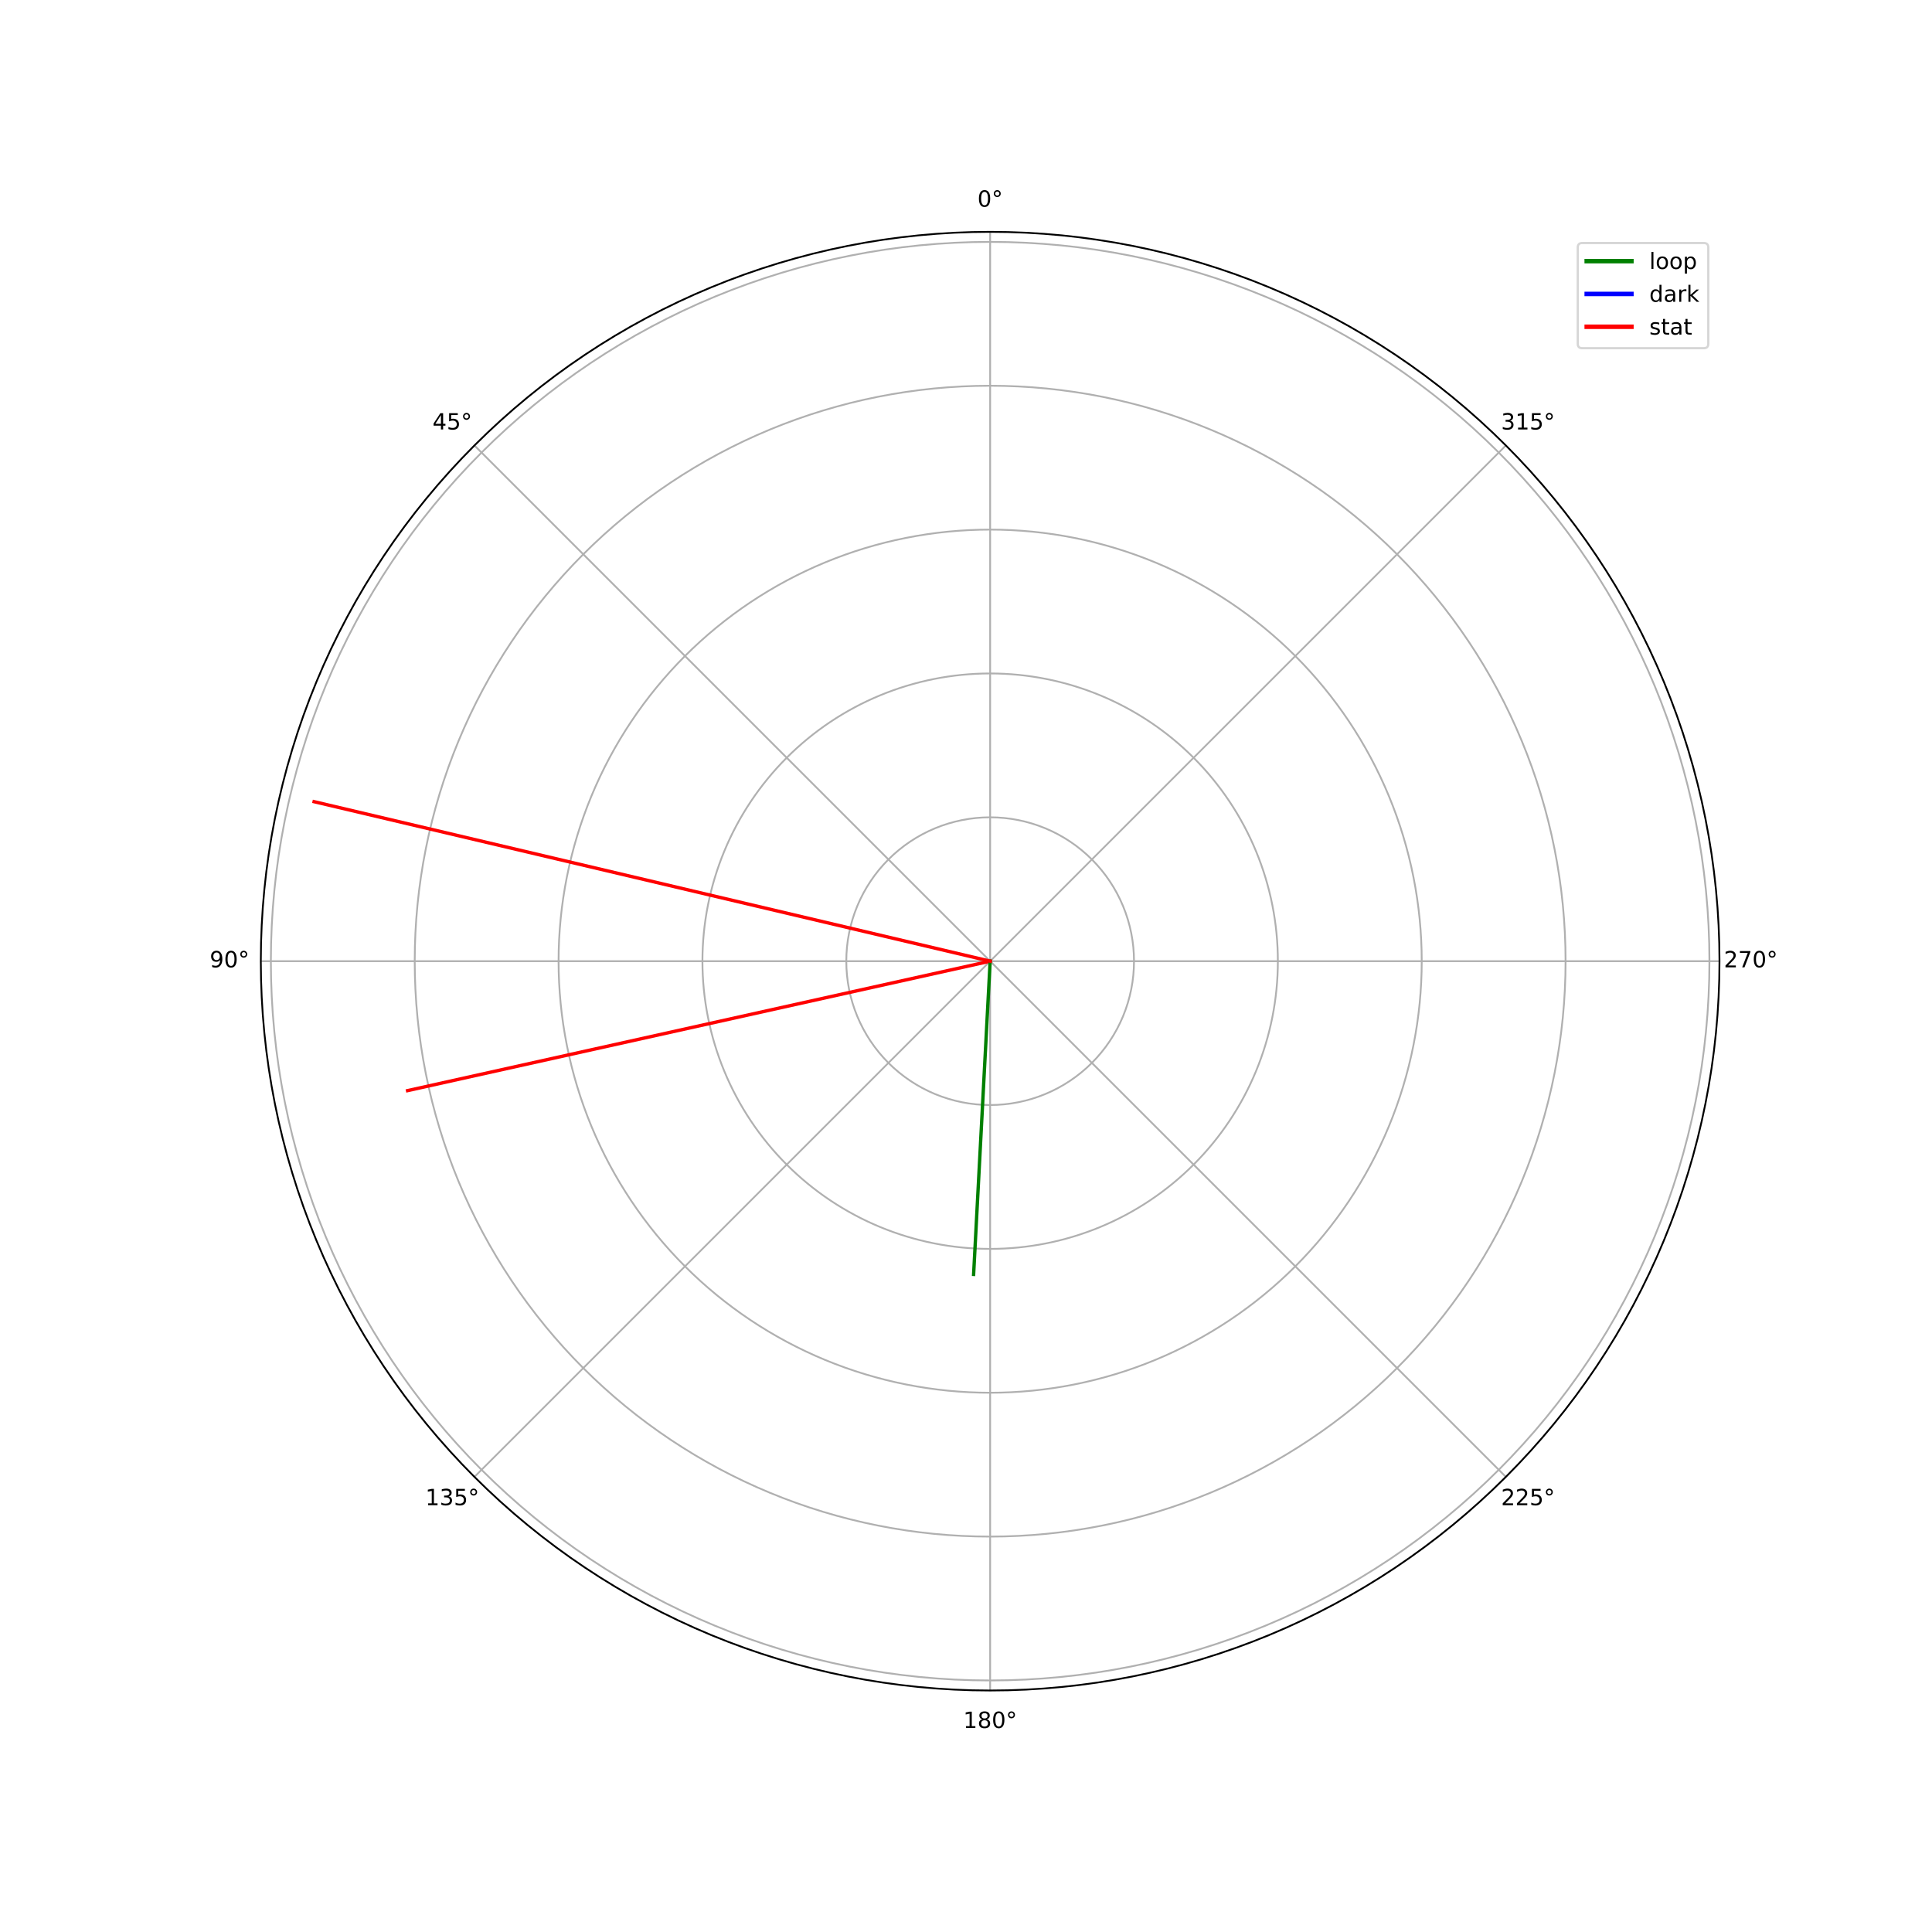
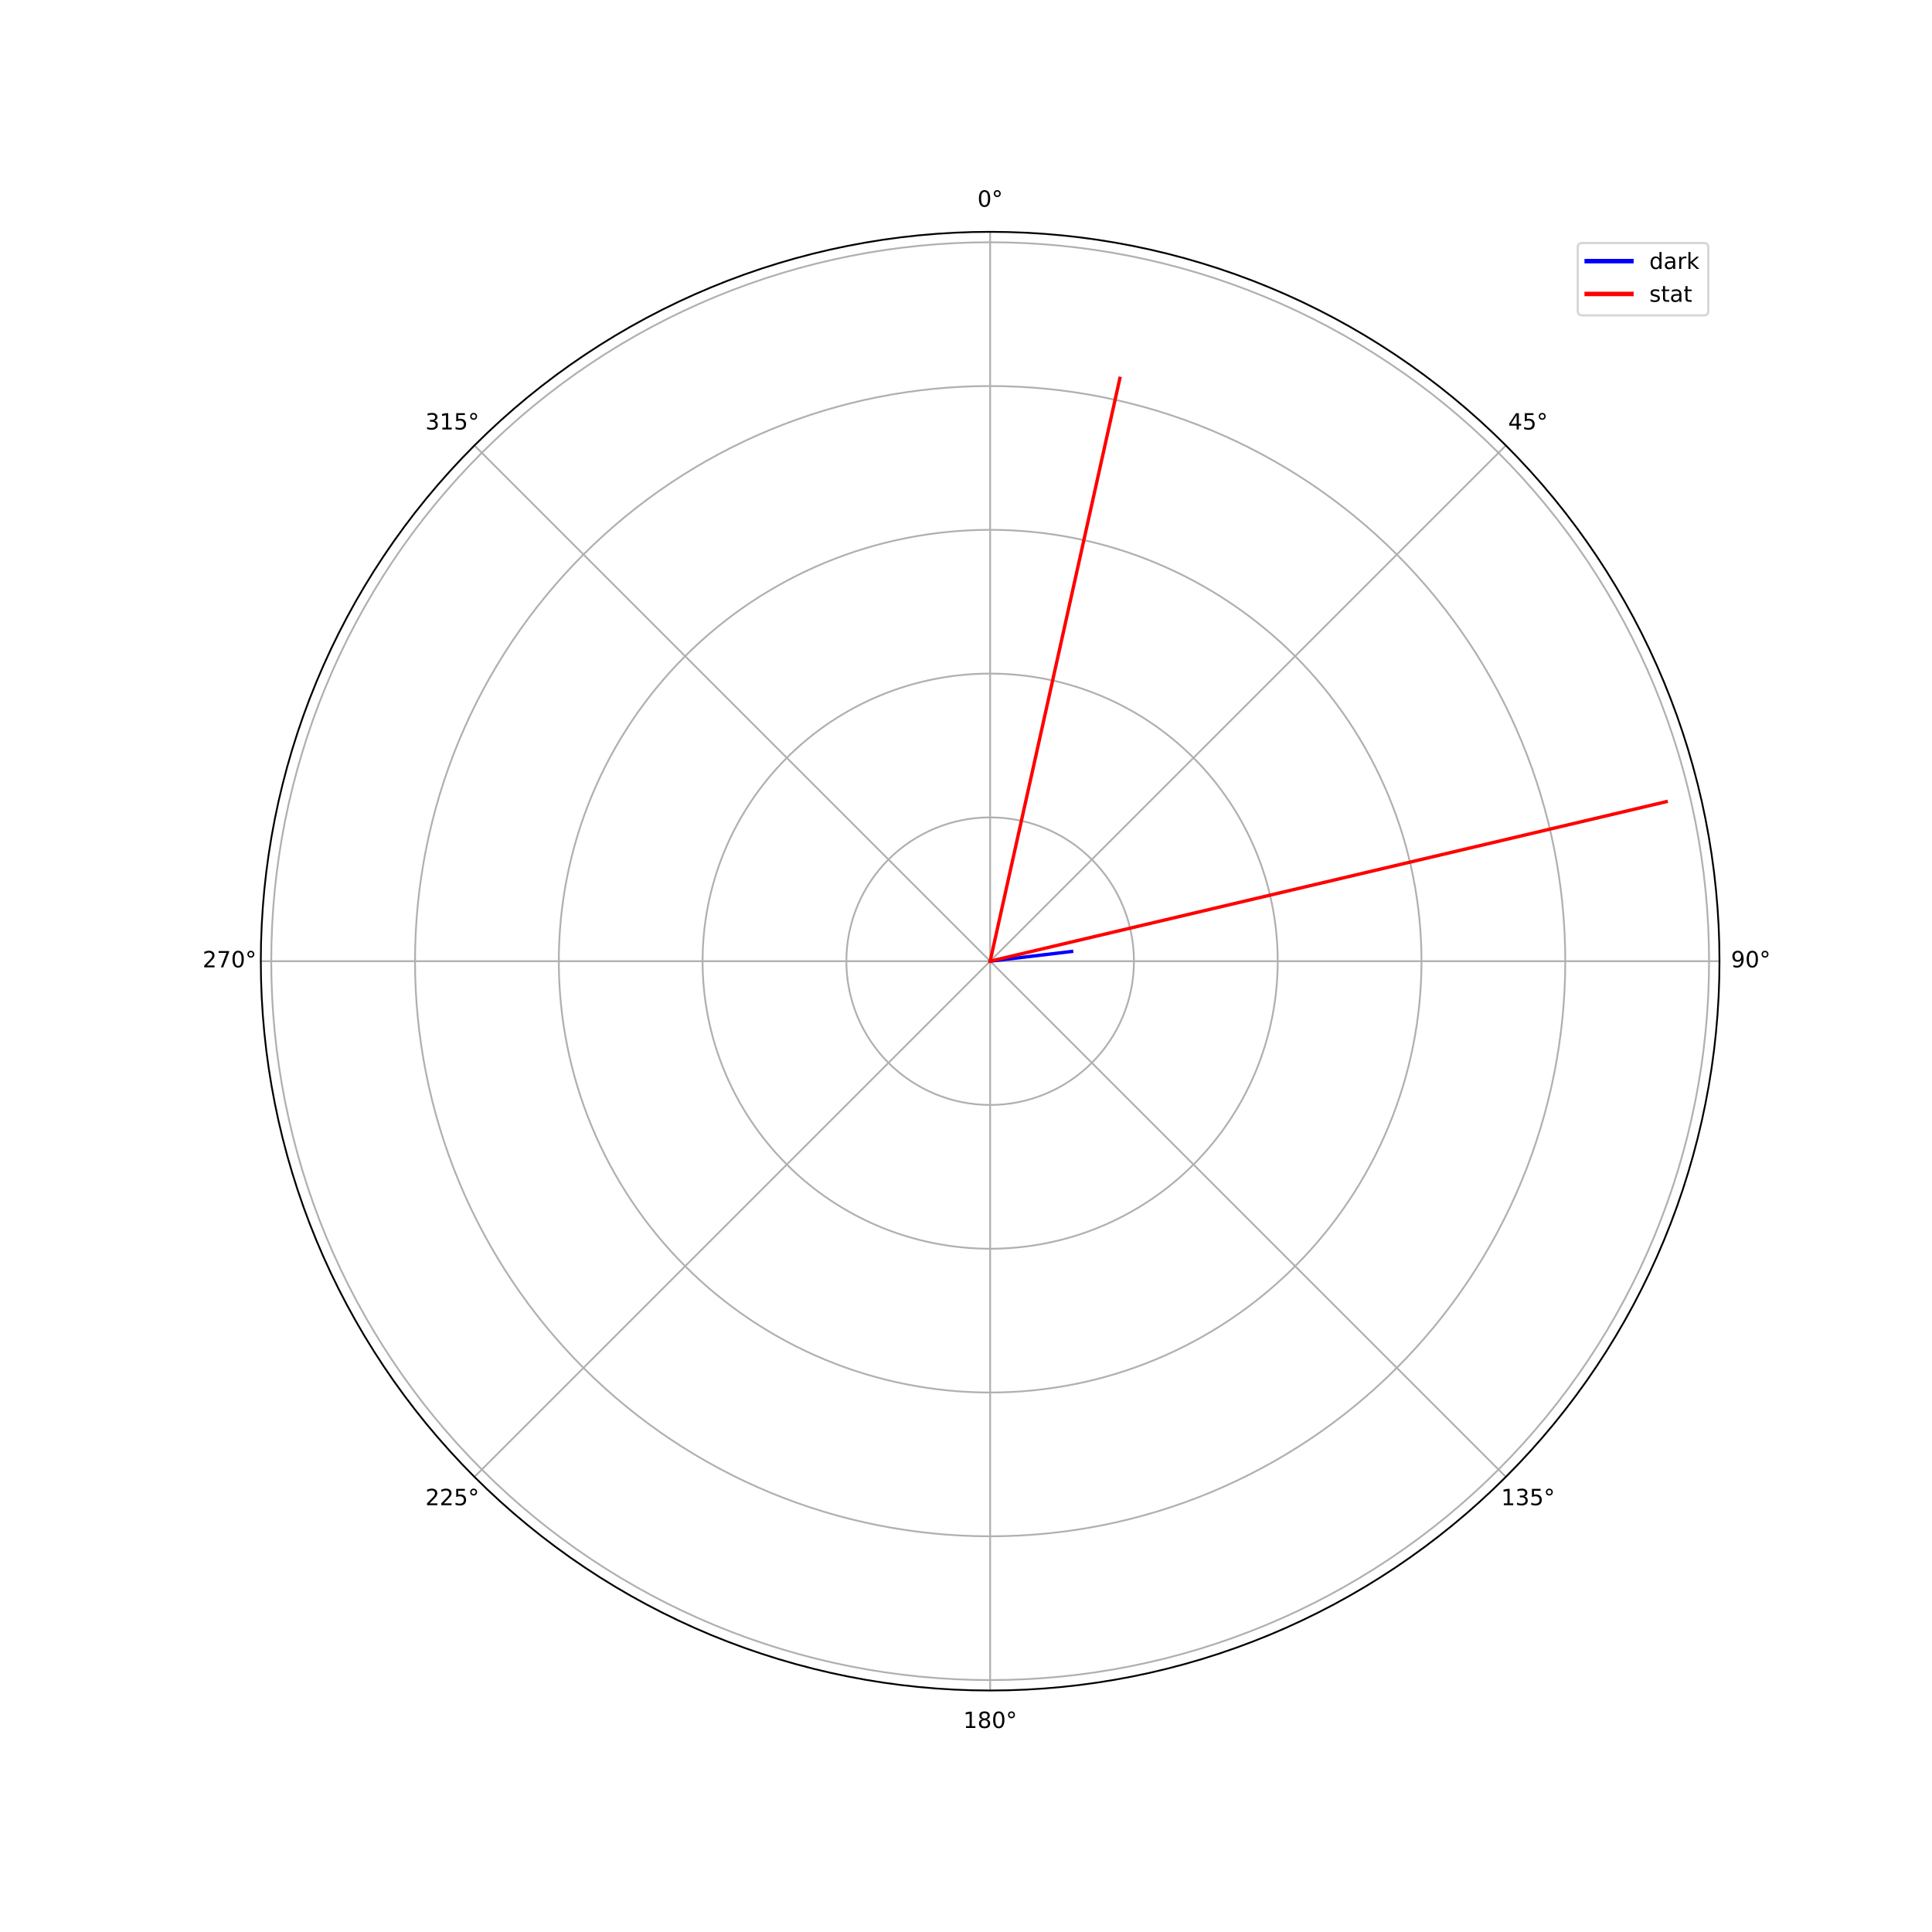
<svg xmlns="http://www.w3.org/2000/svg" xmlns:xlink="http://www.w3.org/1999/xlink" width="864pt" height="864pt" viewBox="0 0 864 864" version="1.1">
  <defs>
    <style type="text/css">*{stroke-linejoin: round; stroke-linecap: butt}</style>
  </defs>
  <g id="figure_1">
    <g id="patch_1">
      <path d="M 0 864  L 864 864  L 864 0  L 0 0  z " style="fill: #ffffff" />
    </g>
    <g id="axes_1">
      <g id="patch_2">
        <path d="M 768.96 429.84  C 768.96 387.009 760.523 344.595 744.133 305.024  C 727.742 265.453 703.716 229.496 673.43 199.21  C 643.144 168.924 607.187 144.898 567.616 128.507  C 528.045 112.117 485.631 103.68 442.8 103.68  C 399.969 103.68 357.555 112.117 317.984 128.507  C 278.413 144.898 242.456 168.924 212.17 199.21  C 181.884 229.496 157.858 265.453 141.467 305.024  C 125.077 344.595 116.64 387.009 116.64 429.84  C 116.64 472.671 125.077 515.085 141.467 554.656  C 157.858 594.227 181.884 630.184 212.17 660.47  C 242.456 690.756 278.413 714.782 317.984 731.173  C 357.555 747.563 399.969 756 442.8 756  C 485.631 756 528.045 747.563 567.616 731.173  C 607.187 714.782 643.144 690.756 673.43 660.47  C 703.716 630.184 727.742 594.227 744.133 554.656  C 760.523 515.085 768.96 472.671 768.96 429.84  M 442.8 429.84  C 442.8 429.84 442.8 429.84 442.8 429.84  C 442.8 429.84 442.8 429.84 442.8 429.84  C 442.8 429.84 442.8 429.84 442.8 429.84  C 442.8 429.84 442.8 429.84 442.8 429.84  C 442.8 429.84 442.8 429.84 442.8 429.84  C 442.8 429.84 442.8 429.84 442.8 429.84  C 442.8 429.84 442.8 429.84 442.8 429.84  C 442.8 429.84 442.8 429.84 442.8 429.84  C 442.8 429.84 442.8 429.84 442.8 429.84  C 442.8 429.84 442.8 429.84 442.8 429.84  C 442.8 429.84 442.8 429.84 442.8 429.84  C 442.8 429.84 442.8 429.84 442.8 429.84  C 442.8 429.84 442.8 429.84 442.8 429.84  C 442.8 429.84 442.8 429.84 442.8 429.84  C 442.8 429.84 442.8 429.84 442.8 429.84  C 442.8 429.84 442.8 429.84 442.8 429.84  M 768.96 429.84  z " style="fill: #ffffff" />
      </g>
      <g id="matplotlib.axis_1">
        <g id="xtick_1">
          <g id="line2d_1">
-             <path d="M 442.8 429.84  L 442.8 103.68  " clip-path="url(#pafd215a46a)" style="fill: none; stroke: #b0b0b0; stroke-width: 0.8; stroke-linecap: square" />
+             <path d="M 442.8 429.84  L 442.8 103.68  " clip-path="url(#p8fa0136431)" style="fill: none; stroke: #b0b0b0; stroke-width: 0.8; stroke-linecap: square" />
          </g>
          <g id="text_1">
            <g transform="translate(437.1187 92.43937)scale(0.1 -0.1)">
              <defs>
                <path id="DejaVuSans-30" d="M 2034 4250  Q 1547 4250 1301 3770  Q 1056 3291 1056 2328  Q 1056 1369 1301 889  Q 1547 409 2034 409  Q 2525 409 2770 889  Q 3016 1369 3016 2328  Q 3016 3291 2770 3770  Q 2525 4250 2034 4250  z M 2034 4750  Q 2819 4750 3233 4129  Q 3647 3509 3647 2328  Q 3647 1150 3233 529  Q 2819 -91 2034 -91  Q 1250 -91 836 529  Q 422 1150 422 2328  Q 422 3509 836 4129  Q 1250 4750 2034 4750  z " transform="scale(0.015625)" />
                <path id="DejaVuSans-b0" d="M 1600 4347  Q 1350 4347 1178 4173  Q 1006 4000 1006 3750  Q 1006 3503 1178 3333  Q 1350 3163 1600 3163  Q 1850 3163 2022 3333  Q 2194 3503 2194 3750  Q 2194 3997 2020 4172  Q 1847 4347 1600 4347  z M 1600 4750  Q 1800 4750 1984 4673  Q 2169 4597 2303 4453  Q 2447 4313 2519 4134  Q 2591 3956 2591 3750  Q 2591 3338 2302 3052  Q 2013 2766 1594 2766  Q 1172 2766 890 3047  Q 609 3328 609 3750  Q 609 4169 896 4459  Q 1184 4750 1600 4750  z " transform="scale(0.015625)" />
              </defs>
              <use xlink:href="#DejaVuSans-30" />
              <use xlink:href="#DejaVuSans-b0" x="63.623" />
            </g>
          </g>
        </g>
        <g id="xtick_2">
          <g id="line2d_2">
-             <path d="M 442.8 429.84  L 212.17 199.21  " clip-path="url(#pafd215a46a)" style="fill: none; stroke: #b0b0b0; stroke-width: 0.8; stroke-linecap: square" />
+             <path d="M 442.8 429.84  L 673.43 199.21  " clip-path="url(#p8fa0136431)" style="fill: none; stroke: #b0b0b0; stroke-width: 0.8; stroke-linecap: square" />
          </g>
          <g id="text_2">
-             <g transform="translate(193.4081 192.0699)scale(0.1 -0.1)">
+             <g transform="translate(674.4669 192.0699)scale(0.1 -0.1)">
              <defs>
                <path id="DejaVuSans-34" d="M 2419 4116  L 825 1625  L 2419 1625  L 2419 4116  z M 2253 4666  L 3047 4666  L 3047 1625  L 3713 1625  L 3713 1100  L 3047 1100  L 3047 0  L 2419 0  L 2419 1100  L 313 1100  L 313 1709  L 2253 4666  z " transform="scale(0.015625)" />
                <path id="DejaVuSans-35" d="M 691 4666  L 3169 4666  L 3169 4134  L 1269 4134  L 1269 2991  Q 1406 3038 1543 3061  Q 1681 3084 1819 3084  Q 2600 3084 3056 2656  Q 3513 2228 3513 1497  Q 3513 744 3044 326  Q 2575 -91 1722 -91  Q 1428 -91 1123 -41  Q 819 9 494 109  L 494 744  Q 775 591 1075 516  Q 1375 441 1709 441  Q 2250 441 2565 725  Q 2881 1009 2881 1497  Q 2881 1984 2565 2268  Q 2250 2553 1709 2553  Q 1456 2553 1204 2497  Q 953 2441 691 2322  L 691 4666  z " transform="scale(0.015625)" />
              </defs>
              <use xlink:href="#DejaVuSans-34" />
              <use xlink:href="#DejaVuSans-35" x="63.623" />
              <use xlink:href="#DejaVuSans-b0" x="127.246" />
            </g>
          </g>
        </g>
        <g id="xtick_3">
          <g id="line2d_3">
-             <path d="M 442.8 429.84  L 116.64 429.84  " clip-path="url(#pafd215a46a)" style="fill: none; stroke: #b0b0b0; stroke-width: 0.8; stroke-linecap: square" />
+             <path d="M 442.8 429.84  L 768.96 429.84  " clip-path="url(#p8fa0136431)" style="fill: none; stroke: #b0b0b0; stroke-width: 0.8; stroke-linecap: square" />
          </g>
          <g id="text_3">
-             <g transform="translate(93.7775 432.5994)scale(0.1 -0.1)">
+             <g transform="translate(774.0975 432.5994)scale(0.1 -0.1)">
              <defs>
                <path id="DejaVuSans-39" d="M 703 97  L 703 672  Q 941 559 1184 500  Q 1428 441 1663 441  Q 2288 441 2617 861  Q 2947 1281 2994 2138  Q 2813 1869 2534 1725  Q 2256 1581 1919 1581  Q 1219 1581 811 2004  Q 403 2428 403 3163  Q 403 3881 828 4315  Q 1253 4750 1959 4750  Q 2769 4750 3195 4129  Q 3622 3509 3622 2328  Q 3622 1225 3098 567  Q 2575 -91 1691 -91  Q 1453 -91 1209 -44  Q 966 3 703 97  z M 1959 2075  Q 2384 2075 2632 2365  Q 2881 2656 2881 3163  Q 2881 3666 2632 3958  Q 2384 4250 1959 4250  Q 1534 4250 1286 3958  Q 1038 3666 1038 3163  Q 1038 2656 1286 2365  Q 1534 2075 1959 2075  z " transform="scale(0.015625)" />
              </defs>
              <use xlink:href="#DejaVuSans-39" />
              <use xlink:href="#DejaVuSans-30" x="63.623" />
              <use xlink:href="#DejaVuSans-b0" x="127.246" />
            </g>
          </g>
        </g>
        <g id="xtick_4">
          <g id="line2d_4">
-             <path d="M 442.8 429.84  L 212.17 660.47  " clip-path="url(#pafd215a46a)" style="fill: none; stroke: #b0b0b0; stroke-width: 0.8; stroke-linecap: square" />
+             <path d="M 442.8 429.84  L 673.43 660.47  " clip-path="url(#p8fa0136431)" style="fill: none; stroke: #b0b0b0; stroke-width: 0.8; stroke-linecap: square" />
          </g>
          <g id="text_4">
-             <g transform="translate(190.2268 673.1288)scale(0.1 -0.1)">
+             <g transform="translate(671.2857 673.1288)scale(0.1 -0.1)">
              <defs>
                <path id="DejaVuSans-31" d="M 794 531  L 1825 531  L 1825 4091  L 703 3866  L 703 4441  L 1819 4666  L 2450 4666  L 2450 531  L 3481 531  L 3481 0  L 794 0  L 794 531  z " transform="scale(0.015625)" />
                <path id="DejaVuSans-33" d="M 2597 2516  Q 3050 2419 3304 2112  Q 3559 1806 3559 1356  Q 3559 666 3084 287  Q 2609 -91 1734 -91  Q 1441 -91 1130 -33  Q 819 25 488 141  L 488 750  Q 750 597 1062 519  Q 1375 441 1716 441  Q 2309 441 2620 675  Q 2931 909 2931 1356  Q 2931 1769 2642 2001  Q 2353 2234 1838 2234  L 1294 2234  L 1294 2753  L 1863 2753  Q 2328 2753 2575 2939  Q 2822 3125 2822 3475  Q 2822 3834 2567 4026  Q 2313 4219 1838 4219  Q 1578 4219 1281 4162  Q 984 4106 628 3988  L 628 4550  Q 988 4650 1302 4700  Q 1616 4750 1894 4750  Q 2613 4750 3031 4423  Q 3450 4097 3450 3541  Q 3450 3153 3228 2886  Q 3006 2619 2597 2516  z " transform="scale(0.015625)" />
              </defs>
              <use xlink:href="#DejaVuSans-31" />
              <use xlink:href="#DejaVuSans-33" x="63.623" />
              <use xlink:href="#DejaVuSans-35" x="127.246" />
              <use xlink:href="#DejaVuSans-b0" x="190.869" />
            </g>
          </g>
        </g>
        <g id="xtick_5">
          <g id="line2d_5">
-             <path d="M 442.8 429.84  L 442.8 756  " clip-path="url(#pafd215a46a)" style="fill: none; stroke: #b0b0b0; stroke-width: 0.8; stroke-linecap: square" />
+             <path d="M 442.8 429.84  L 442.8 756  " clip-path="url(#p8fa0136431)" style="fill: none; stroke: #b0b0b0; stroke-width: 0.8; stroke-linecap: square" />
          </g>
          <g id="text_5">
            <g transform="translate(430.7563 772.7594)scale(0.1 -0.1)">
              <defs>
                <path id="DejaVuSans-38" d="M 2034 2216  Q 1584 2216 1326 1975  Q 1069 1734 1069 1313  Q 1069 891 1326 650  Q 1584 409 2034 409  Q 2484 409 2743 651  Q 3003 894 3003 1313  Q 3003 1734 2745 1975  Q 2488 2216 2034 2216  z M 1403 2484  Q 997 2584 770 2862  Q 544 3141 544 3541  Q 544 4100 942 4425  Q 1341 4750 2034 4750  Q 2731 4750 3128 4425  Q 3525 4100 3525 3541  Q 3525 3141 3298 2862  Q 3072 2584 2669 2484  Q 3125 2378 3379 2068  Q 3634 1759 3634 1313  Q 3634 634 3220 271  Q 2806 -91 2034 -91  Q 1263 -91 848 271  Q 434 634 434 1313  Q 434 1759 690 2068  Q 947 2378 1403 2484  z M 1172 3481  Q 1172 3119 1398 2916  Q 1625 2713 2034 2713  Q 2441 2713 2670 2916  Q 2900 3119 2900 3481  Q 2900 3844 2670 4047  Q 2441 4250 2034 4250  Q 1625 4250 1398 4047  Q 1172 3844 1172 3481  z " transform="scale(0.015625)" />
              </defs>
              <use xlink:href="#DejaVuSans-31" />
              <use xlink:href="#DejaVuSans-38" x="63.623" />
              <use xlink:href="#DejaVuSans-30" x="127.246" />
              <use xlink:href="#DejaVuSans-b0" x="190.869" />
            </g>
          </g>
        </g>
        <g id="xtick_6">
          <g id="line2d_6">
-             <path d="M 442.8 429.84  L 673.43 660.47  " clip-path="url(#pafd215a46a)" style="fill: none; stroke: #b0b0b0; stroke-width: 0.8; stroke-linecap: square" />
+             <path d="M 442.8 429.84  L 212.17 660.47  " clip-path="url(#p8fa0136431)" style="fill: none; stroke: #b0b0b0; stroke-width: 0.8; stroke-linecap: square" />
          </g>
          <g id="text_6">
-             <g transform="translate(671.2857 673.1288)scale(0.1 -0.1)">
+             <g transform="translate(190.2268 673.1288)scale(0.1 -0.1)">
              <defs>
                <path id="DejaVuSans-32" d="M 1228 531  L 3431 531  L 3431 0  L 469 0  L 469 531  Q 828 903 1448 1529  Q 2069 2156 2228 2338  Q 2531 2678 2651 2914  Q 2772 3150 2772 3378  Q 2772 3750 2511 3984  Q 2250 4219 1831 4219  Q 1534 4219 1204 4116  Q 875 4013 500 3803  L 500 4441  Q 881 4594 1212 4672  Q 1544 4750 1819 4750  Q 2544 4750 2975 4387  Q 3406 4025 3406 3419  Q 3406 3131 3298 2873  Q 3191 2616 2906 2266  Q 2828 2175 2409 1742  Q 1991 1309 1228 531  z " transform="scale(0.015625)" />
              </defs>
              <use xlink:href="#DejaVuSans-32" />
              <use xlink:href="#DejaVuSans-32" x="63.623" />
              <use xlink:href="#DejaVuSans-35" x="127.246" />
              <use xlink:href="#DejaVuSans-b0" x="190.869" />
            </g>
          </g>
        </g>
        <g id="xtick_7">
          <g id="line2d_7">
-             <path d="M 442.8 429.84  L 768.96 429.84  " clip-path="url(#pafd215a46a)" style="fill: none; stroke: #b0b0b0; stroke-width: 0.8; stroke-linecap: square" />
+             <path d="M 442.8 429.84  L 116.64 429.84  " clip-path="url(#p8fa0136431)" style="fill: none; stroke: #b0b0b0; stroke-width: 0.8; stroke-linecap: square" />
          </g>
          <g id="text_7">
-             <g transform="translate(770.9162 432.5994)scale(0.1 -0.1)">
+             <g transform="translate(90.59625 432.5994)scale(0.1 -0.1)">
              <defs>
                <path id="DejaVuSans-37" d="M 525 4666  L 3525 4666  L 3525 4397  L 1831 0  L 1172 0  L 2766 4134  L 525 4134  L 525 4666  z " transform="scale(0.015625)" />
              </defs>
              <use xlink:href="#DejaVuSans-32" />
              <use xlink:href="#DejaVuSans-37" x="63.623" />
              <use xlink:href="#DejaVuSans-30" x="127.246" />
              <use xlink:href="#DejaVuSans-b0" x="190.869" />
            </g>
          </g>
        </g>
        <g id="xtick_8">
          <g id="line2d_8">
-             <path d="M 442.8 429.84  L 673.43 199.21  " clip-path="url(#pafd215a46a)" style="fill: none; stroke: #b0b0b0; stroke-width: 0.8; stroke-linecap: square" />
+             <path d="M 442.8 429.84  L 212.17 199.21  " clip-path="url(#p8fa0136431)" style="fill: none; stroke: #b0b0b0; stroke-width: 0.8; stroke-linecap: square" />
          </g>
          <g id="text_8">
-             <g transform="translate(671.2857 192.0699)scale(0.1 -0.1)">
+             <g transform="translate(190.2268 192.0699)scale(0.1 -0.1)">
              <use xlink:href="#DejaVuSans-33" />
              <use xlink:href="#DejaVuSans-31" x="63.623" />
              <use xlink:href="#DejaVuSans-35" x="127.246" />
              <use xlink:href="#DejaVuSans-b0" x="190.869" />
            </g>
          </g>
        </g>
      </g>
      <g id="matplotlib.axis_2">
        <g id="ytick_1">
          <g id="line2d_9">
-             <path d="M 442.8 365.507  C 434.352 365.507 425.986 367.171 418.181 370.404  C 410.376 373.637 403.283 378.376 397.31 384.35  C 391.336 390.323 386.597 397.416 383.364 405.221  C 380.131 413.026 378.467 421.392 378.467 429.84  C 378.467 438.288 380.131 446.654 383.364 454.459  C 386.597 462.264 391.336 469.357 397.31 475.33  C 403.283 481.304 410.376 486.043 418.181 489.276  C 425.986 492.509 434.352 494.173 442.8 494.173  C 451.248 494.173 459.614 492.509 467.419 489.276  C 475.224 486.043 482.317 481.304 488.29 475.33  C 494.264 469.357 499.003 462.264 502.236 454.459  C 505.469 446.654 507.133 438.288 507.133 429.84  C 507.133 421.392 505.469 413.026 502.236 405.221  C 499.003 397.416 494.264 390.323 488.29 384.35  C 482.317 378.376 475.224 373.637 467.419 370.404  C 459.614 367.171 451.248 365.507 442.8 365.507  " clip-path="url(#pafd215a46a)" style="fill: none; stroke: #b0b0b0; stroke-width: 0.8; stroke-linecap: square" />
+             <path d="M 442.8 365.541  C 451.244 365.541 459.605 367.204 467.406 370.435  C 475.207 373.666 482.296 378.403 488.266 384.374  C 494.237 390.344 498.974 397.433 502.205 405.234  C 505.436 413.035 507.099 421.396 507.099 429.84  C 507.099 438.284 505.436 446.645 502.205 454.446  C 498.974 462.247 494.237 469.336 488.266 475.306  C 482.296 481.277 475.207 486.014 467.406 489.245  C 459.605 492.476 451.244 494.139 442.8 494.139  C 434.356 494.139 425.995 492.476 418.194 489.245  C 410.393 486.014 403.304 481.277 397.334 475.306  C 391.363 469.336 386.626 462.247 383.395 454.446  C 380.164 446.645 378.501 438.284 378.501 429.84  C 378.501 421.396 380.164 413.035 383.395 405.234  C 386.626 397.433 391.363 390.344 397.334 384.374  C 403.304 378.403 410.393 373.666 418.194 370.435  C 425.995 367.204 434.356 365.541 442.8 365.541  " clip-path="url(#p8fa0136431)" style="fill: none; stroke: #b0b0b0; stroke-width: 0.8; stroke-linecap: square" />
          </g>
        </g>
        <g id="ytick_2">
          <g id="line2d_10">
-             <path d="M 442.8 301.174  C 425.904 301.174 409.172 304.502 393.562 310.968  C 377.951 317.434 363.767 326.912 351.819 338.859  C 339.872 350.807 330.394 364.991 323.928 380.602  C 317.462 396.212 314.134 412.944 314.134 429.84  C 314.134 446.736 317.462 463.468 323.928 479.078  C 330.394 494.689 339.872 508.873 351.819 520.821  C 363.767 532.768 377.951 542.246 393.562 548.712  C 409.172 555.178 425.904 558.506 442.8 558.506  C 459.696 558.506 476.428 555.178 492.038 548.712  C 507.649 542.246 521.833 532.768 533.781 520.821  C 545.728 508.873 555.206 494.689 561.672 479.078  C 568.138 463.468 571.466 446.736 571.466 429.84  C 571.466 412.944 568.138 396.212 561.672 380.602  C 555.206 364.991 545.728 350.807 533.781 338.859  C 521.833 326.912 507.649 317.434 492.038 310.968  C 476.428 304.502 459.696 301.174 442.8 301.174  " clip-path="url(#pafd215a46a)" style="fill: none; stroke: #b0b0b0; stroke-width: 0.8; stroke-linecap: square" />
+             <path d="M 442.8 301.241  C 459.687 301.241 476.411 304.568 492.013 311.03  C 507.615 317.493 521.792 326.966 533.733 338.907  C 545.674 350.848 555.147 365.025 561.61 380.627  C 568.072 396.229 571.399 412.953 571.399 429.84  C 571.399 446.727 568.072 463.451 561.61 479.053  C 555.147 494.655 545.674 508.832 533.733 520.773  C 521.792 532.714 507.615 542.187 492.013 548.65  C 476.411 555.112 459.687 558.439 442.8 558.439  C 425.913 558.439 409.189 555.112 393.587 548.65  C 377.985 542.187 363.808 532.714 351.867 520.773  C 339.926 508.832 330.453 494.655 323.99 479.053  C 317.528 463.451 314.201 446.727 314.201 429.84  C 314.201 412.953 317.528 396.229 323.99 380.627  C 330.453 365.025 339.926 350.848 351.867 338.907  C 363.808 326.966 377.985 317.493 393.587 311.03  C 409.189 304.568 425.913 301.241 442.8 301.241  " clip-path="url(#p8fa0136431)" style="fill: none; stroke: #b0b0b0; stroke-width: 0.8; stroke-linecap: square" />
          </g>
        </g>
        <g id="ytick_3">
          <g id="line2d_11">
-             <path d="M 442.8 236.84  C 417.456 236.84 392.358 241.833 368.942 251.532  C 345.527 261.231 324.25 275.447 306.329 293.369  C 288.407 311.29 274.191 332.567 264.492 355.982  C 254.793 379.398 249.8 404.496 249.8 429.84  C 249.8 455.184 254.793 480.282 264.492 503.698  C 274.191 527.113 288.407 548.39 306.329 566.311  C 324.25 584.233 345.527 598.449 368.942 608.148  C 392.358 617.847 417.456 622.84 442.8 622.84  C 468.144 622.84 493.242 617.847 516.658 608.148  C 540.073 598.449 561.35 584.233 579.271 566.311  C 597.193 548.39 611.409 527.113 621.108 503.698  C 630.807 480.282 635.8 455.184 635.8 429.84  C 635.8 404.496 630.807 379.398 621.108 355.982  C 611.409 332.567 597.193 311.29 579.271 293.369  C 561.35 275.447 540.073 261.231 516.658 251.532  C 493.242 241.833 468.144 236.84 442.8 236.84  " clip-path="url(#pafd215a46a)" style="fill: none; stroke: #b0b0b0; stroke-width: 0.8; stroke-linecap: square" />
+             <path d="M 442.8 236.942  C 468.131 236.942 493.216 241.932 516.619 251.626  C 540.022 261.319 561.288 275.529 579.199 293.441  C 597.111 311.352 611.321 332.618 621.014 356.021  C 630.708 379.424 635.698 404.509 635.698 429.84  C 635.698 455.171 630.708 480.256 621.014 503.659  C 611.321 527.062 597.111 548.328 579.199 566.239  C 561.288 584.151 540.022 598.361 516.619 608.054  C 493.216 617.748 468.131 622.738 442.8 622.738  C 417.469 622.738 392.384 617.748 368.981 608.054  C 345.578 598.361 324.312 584.151 306.401 566.239  C 288.489 548.328 274.279 527.062 264.586 503.659  C 254.892 480.256 249.902 455.171 249.902 429.84  C 249.902 404.509 254.892 379.424 264.586 356.021  C 274.279 332.618 288.489 311.352 306.401 293.441  C 324.312 275.529 345.578 261.319 368.981 251.626  C 392.384 241.932 417.469 236.942 442.8 236.942  " clip-path="url(#p8fa0136431)" style="fill: none; stroke: #b0b0b0; stroke-width: 0.8; stroke-linecap: square" />
          </g>
        </g>
        <g id="ytick_4">
          <g id="line2d_12">
-             <path d="M 442.8 172.507  C 409.007 172.507 375.543 179.164 344.323 192.096  C 313.103 205.027 284.733 223.983 260.838 247.878  C 236.943 271.773 217.987 300.143 205.056 331.363  C 192.124 362.583 185.467 396.047 185.467 429.84  C 185.467 463.633 192.124 497.097 205.056 528.317  C 217.987 559.537 236.943 587.907 260.838 611.802  C 284.733 635.697 313.103 654.653 344.323 667.584  C 375.543 680.516 409.007 687.173 442.8 687.173  C 476.593 687.173 510.057 680.516 541.277 667.584  C 572.497 654.653 600.867 635.697 624.762 611.802  C 648.657 587.907 667.613 559.537 680.544 528.317  C 693.476 497.097 700.133 463.633 700.133 429.84  C 700.133 396.047 693.476 362.583 680.544 331.363  C 667.613 300.143 648.657 271.773 624.762 247.878  C 600.867 223.983 572.497 205.027 541.277 192.096  C 510.057 179.164 476.593 172.507 442.8 172.507  " clip-path="url(#pafd215a46a)" style="fill: none; stroke: #b0b0b0; stroke-width: 0.8; stroke-linecap: square" />
+             <path d="M 442.8 172.643  C 476.575 172.643 510.021 179.296 541.225 192.221  C 572.429 205.146 600.784 224.092 624.666 247.974  C 648.548 271.856 667.494 300.211 680.419 331.415  C 693.344 362.619 699.997 396.065 699.997 429.84  C 699.997 463.615 693.344 497.061 680.419 528.265  C 667.494 559.469 648.548 587.824 624.666 611.706  C 600.784 635.588 572.429 654.534 541.225 667.459  C 510.021 680.384 476.575 687.037 442.8 687.037  C 409.025 687.037 375.579 680.384 344.375 667.459  C 313.171 654.534 284.816 635.588 260.934 611.706  C 237.052 587.824 218.106 559.469 205.181 528.265  C 192.256 497.061 185.603 463.615 185.603 429.84  C 185.603 396.065 192.256 362.619 205.181 331.415  C 218.106 300.211 237.052 271.856 260.934 247.974  C 284.816 224.092 313.171 205.146 344.375 192.221  C 375.579 179.296 409.025 172.643 442.8 172.643  " clip-path="url(#p8fa0136431)" style="fill: none; stroke: #b0b0b0; stroke-width: 0.8; stroke-linecap: square" />
          </g>
        </g>
        <g id="ytick_5">
          <g id="line2d_13">
-             <path d="M 442.8 108.174  C 400.559 108.174 358.729 116.495 319.704 132.659  C 280.678 148.824 245.217 172.519 215.348 202.388  C 185.479 232.257 161.784 267.718 145.619 306.744  C 129.455 345.769 121.134 387.599 121.134 429.84  C 121.134 472.081 129.455 513.911 145.619 552.936  C 161.784 591.962 185.479 627.423 215.348 657.292  C 245.217 687.161 280.678 710.856 319.704 727.021  C 358.729 743.185 400.559 751.506 442.8 751.506  C 485.041 751.506 526.871 743.185 565.896 727.021  C 604.922 710.856 640.383 687.161 670.252 657.292  C 700.121 627.423 723.816 591.962 739.981 552.936  C 756.145 513.911 764.466 472.081 764.466 429.84  C 764.466 387.599 756.145 345.769 739.981 306.744  C 723.816 267.718 700.121 232.257 670.252 202.388  C 640.383 172.519 604.922 148.824 565.896 132.659  C 526.871 116.495 485.041 108.174 442.8 108.174  " clip-path="url(#pafd215a46a)" style="fill: none; stroke: #b0b0b0; stroke-width: 0.8; stroke-linecap: square" />
+             <path d="M 442.8 108.343  C 485.019 108.343 526.827 116.66 565.831 132.816  C 604.836 148.972 640.279 172.655 670.132 202.508  C 699.985 232.361 723.668 267.804 739.824 306.809  C 755.98 345.813 764.297 387.621 764.297 429.84  C 764.297 472.059 755.98 513.867 739.824 552.871  C 723.668 591.876 699.985 627.319 670.132 657.172  C 640.279 687.025 604.836 710.708 565.831 726.864  C 526.827 743.02 485.019 751.337 442.8 751.337  C 400.581 751.337 358.773 743.02 319.769 726.864  C 280.764 710.708 245.321 687.025 215.468 657.172  C 185.615 627.319 161.932 591.876 145.776 552.871  C 129.62 513.867 121.303 472.059 121.303 429.84  C 121.303 387.621 129.62 345.813 145.776 306.809  C 161.932 267.804 185.615 232.361 215.468 202.508  C 245.321 172.655 280.764 148.972 319.769 132.816  C 358.773 116.66 400.581 108.343 442.8 108.343  " clip-path="url(#p8fa0136431)" style="fill: none; stroke: #b0b0b0; stroke-width: 0.8; stroke-linecap: square" />
          </g>
        </g>
      </g>
      <g id="line2d_14">
-         <path d="M 442.8 429.84  L 182.273 487.732  " clip-path="url(#pafd215a46a)" style="fill: none; stroke: #ff0000; stroke-width: 1.5; stroke-linecap: square" />
+         <path d="M 442.8 429.84  L 479.233 425.499  " clip-path="url(#p8fa0136431)" style="fill: none; stroke: #0000ff; stroke-width: 1.5; stroke-linecap: square" />
      </g>
      <g id="line2d_15">
-         <path d="M 442.8 429.84  L 435.406 569.917  " clip-path="url(#pafd215a46a)" style="fill: none; stroke: #008000; stroke-width: 1.5; stroke-linecap: square" />
+         <path d="M 442.8 429.84  L 500.811 169.198  " clip-path="url(#p8fa0136431)" style="fill: none; stroke: #ff0000; stroke-width: 1.5; stroke-linecap: square" />
      </g>
      <g id="line2d_16">
-         <path d="M 442.8 429.84  L 140.471 358.515  " clip-path="url(#pafd215a46a)" style="fill: none; stroke: #ff0000; stroke-width: 1.5; stroke-linecap: square" />
+         <path d="M 442.8 429.84  L 745.129 358.515  " clip-path="url(#p8fa0136431)" style="fill: none; stroke: #ff0000; stroke-width: 1.5; stroke-linecap: square" />
      </g>
      <g id="patch_3">
        <path d="M 442.8 103.68  C 399.969 103.68 357.555 112.117 317.984 128.507  C 278.413 144.898 242.456 168.924 212.17 199.21  C 181.884 229.496 157.858 265.453 141.467 305.024  C 125.077 344.595 116.64 387.009 116.64 429.84  C 116.64 472.671 125.077 515.085 141.467 554.656  C 157.858 594.227 181.884 630.184 212.17 660.47  C 242.456 690.756 278.413 714.782 317.984 731.173  C 357.555 747.563 399.969 756 442.8 756  C 485.631 756 528.045 747.563 567.616 731.173  C 607.187 714.782 643.144 690.756 673.43 660.47  C 703.716 630.184 727.742 594.227 744.133 554.656  C 760.523 515.085 768.96 472.671 768.96 429.84  C 768.96 387.009 760.523 344.595 744.133 305.024  C 727.742 265.453 703.716 229.496 673.43 199.21  C 643.144 168.924 607.187 144.898 567.616 128.507  C 528.045 112.117 485.631 103.68 442.8 103.68  " style="fill: none; stroke: #000000; stroke-width: 0.8; stroke-linejoin: miter; stroke-linecap: square" />
      </g>
      <g id="legend_1">
        <g id="patch_4">
-           <path d="M 707.582 155.714  L 761.96 155.714  Q 763.96 155.714 763.96 153.714  L 763.96 110.68  Q 763.96 108.68 761.96 108.68  L 707.582 108.68  Q 705.582 108.68 705.582 110.68  L 705.582 153.714  Q 705.582 155.714 707.582 155.714  z " style="fill: #ffffff; opacity: 0.8; stroke: #cccccc; stroke-linejoin: miter" />
+           <path d="M 707.582 141.036  L 761.96 141.036  Q 763.96 141.036 763.96 139.036  L 763.96 110.68  Q 763.96 108.68 761.96 108.68  L 707.582 108.68  Q 705.582 108.68 705.582 110.68  L 705.582 139.036  Q 705.582 141.036 707.582 141.036  z " style="fill: #ffffff; opacity: 0.8; stroke: #cccccc; stroke-linejoin: miter" />
        </g>
        <g id="line2d_17">
-           <path d="M 709.582 116.778  L 719.582 116.778  L 729.582 116.778  " style="fill: none; stroke: #008000; stroke-width: 2; stroke-linecap: square" />
+           <path d="M 709.582 116.778  L 719.582 116.778  L 729.582 116.778  " style="fill: none; stroke: #0000ff; stroke-width: 2; stroke-linecap: square" />
        </g>
        <g id="text_9">
          <g transform="translate(737.5819 120.2784)scale(0.1 -0.1)">
-             <defs>
-               <path id="DejaVuSans-6c" d="M 603 4863  L 1178 4863  L 1178 0  L 603 0  L 603 4863  z " transform="scale(0.015625)" />
-               <path id="DejaVuSans-6f" d="M 1959 3097  Q 1497 3097 1228 2736  Q 959 2375 959 1747  Q 959 1119 1226 758  Q 1494 397 1959 397  Q 2419 397 2687 759  Q 2956 1122 2956 1747  Q 2956 2369 2687 2733  Q 2419 3097 1959 3097  z M 1959 3584  Q 2709 3584 3137 3096  Q 3566 2609 3566 1747  Q 3566 888 3137 398  Q 2709 -91 1959 -91  Q 1206 -91 779 398  Q 353 888 353 1747  Q 353 2609 779 3096  Q 1206 3584 1959 3584  z " transform="scale(0.015625)" />
-               <path id="DejaVuSans-70" d="M 1159 525  L 1159 -1331  L 581 -1331  L 581 3500  L 1159 3500  L 1159 2969  Q 1341 3281 1617 3432  Q 1894 3584 2278 3584  Q 2916 3584 3314 3078  Q 3713 2572 3713 1747  Q 3713 922 3314 415  Q 2916 -91 2278 -91  Q 1894 -91 1617 61  Q 1341 213 1159 525  z M 3116 1747  Q 3116 2381 2855 2742  Q 2594 3103 2138 3103  Q 1681 3103 1420 2742  Q 1159 2381 1159 1747  Q 1159 1113 1420 752  Q 1681 391 2138 391  Q 2594 391 2855 752  Q 3116 1113 3116 1747  z " transform="scale(0.015625)" />
-             </defs>
-             <use xlink:href="#DejaVuSans-6c" />
-             <use xlink:href="#DejaVuSans-6f" x="27.783" />
-             <use xlink:href="#DejaVuSans-6f" x="88.965" />
-             <use xlink:href="#DejaVuSans-70" x="150.146" />
-           </g>
-         </g>
-         <g id="line2d_18">
-           <path d="M 709.582 131.457  L 719.582 131.457  L 729.582 131.457  " style="fill: none; stroke: #0000ff; stroke-width: 2; stroke-linecap: square" />
-         </g>
-         <g id="text_10">
-           <g transform="translate(737.5819 134.9566)scale(0.1 -0.1)">
            <defs>
              <path id="DejaVuSans-64" d="M 2906 2969  L 2906 4863  L 3481 4863  L 3481 0  L 2906 0  L 2906 525  Q 2725 213 2448 61  Q 2172 -91 1784 -91  Q 1150 -91 751 415  Q 353 922 353 1747  Q 353 2572 751 3078  Q 1150 3584 1784 3584  Q 2172 3584 2448 3432  Q 2725 3281 2906 2969  z M 947 1747  Q 947 1113 1208 752  Q 1469 391 1925 391  Q 2381 391 2643 752  Q 2906 1113 2906 1747  Q 2906 2381 2643 2742  Q 2381 3103 1925 3103  Q 1469 3103 1208 2742  Q 947 2381 947 1747  z " transform="scale(0.015625)" />
              <path id="DejaVuSans-61" d="M 2194 1759  Q 1497 1759 1228 1600  Q 959 1441 959 1056  Q 959 750 1161 570  Q 1363 391 1709 391  Q 2188 391 2477 730  Q 2766 1069 2766 1631  L 2766 1759  L 2194 1759  z M 3341 1997  L 3341 0  L 2766 0  L 2766 531  Q 2569 213 2275 61  Q 1981 -91 1556 -91  Q 1019 -91 701 211  Q 384 513 384 1019  Q 384 1609 779 1909  Q 1175 2209 1959 2209  L 2766 2209  L 2766 2266  Q 2766 2663 2505 2880  Q 2244 3097 1772 3097  Q 1472 3097 1187 3025  Q 903 2953 641 2809  L 641 3341  Q 956 3463 1253 3523  Q 1550 3584 1831 3584  Q 2591 3584 2966 3190  Q 3341 2797 3341 1997  z " transform="scale(0.015625)" />
              <path id="DejaVuSans-72" d="M 2631 2963  Q 2534 3019 2420 3045  Q 2306 3072 2169 3072  Q 1681 3072 1420 2755  Q 1159 2438 1159 1844  L 1159 0  L 581 0  L 581 3500  L 1159 3500  L 1159 2956  Q 1341 3275 1631 3429  Q 1922 3584 2338 3584  Q 2397 3584 2469 3576  Q 2541 3569 2628 3553  L 2631 2963  z " transform="scale(0.015625)" />
              <path id="DejaVuSans-6b" d="M 581 4863  L 1159 4863  L 1159 1991  L 2875 3500  L 3609 3500  L 1753 1863  L 3688 0  L 2938 0  L 1159 1709  L 1159 0  L 581 0  L 581 4863  z " transform="scale(0.015625)" />
            </defs>
            <use xlink:href="#DejaVuSans-64" />
            <use xlink:href="#DejaVuSans-61" x="63.477" />
            <use xlink:href="#DejaVuSans-72" x="124.756" />
            <use xlink:href="#DejaVuSans-6b" x="165.869" />
          </g>
        </g>
-         <g id="line2d_19">
-           <path d="M 709.582 146.135  L 719.582 146.135  L 729.582 146.135  " style="fill: none; stroke: #ff0000; stroke-width: 2; stroke-linecap: square" />
-         </g>
-         <g id="text_11">
-           <g transform="translate(737.5819 149.6347)scale(0.1 -0.1)">
+         <g id="line2d_18">
+           <path d="M 709.582 131.457  L 719.582 131.457  L 729.582 131.457  " style="fill: none; stroke: #ff0000; stroke-width: 2; stroke-linecap: square" />
+         </g>
+         <g id="text_10">
+           <g transform="translate(737.5819 134.9566)scale(0.1 -0.1)">
            <defs>
              <path id="DejaVuSans-73" d="M 2834 3397  L 2834 2853  Q 2591 2978 2328 3040  Q 2066 3103 1784 3103  Q 1356 3103 1142 2972  Q 928 2841 928 2578  Q 928 2378 1081 2264  Q 1234 2150 1697 2047  L 1894 2003  Q 2506 1872 2764 1633  Q 3022 1394 3022 966  Q 3022 478 2636 193  Q 2250 -91 1575 -91  Q 1294 -91 989 -36  Q 684 19 347 128  L 347 722  Q 666 556 975 473  Q 1284 391 1588 391  Q 1994 391 2212 530  Q 2431 669 2431 922  Q 2431 1156 2273 1281  Q 2116 1406 1581 1522  L 1381 1569  Q 847 1681 609 1914  Q 372 2147 372 2553  Q 372 3047 722 3315  Q 1072 3584 1716 3584  Q 2034 3584 2315 3537  Q 2597 3491 2834 3397  z " transform="scale(0.015625)" />
              <path id="DejaVuSans-74" d="M 1172 4494  L 1172 3500  L 2356 3500  L 2356 3053  L 1172 3053  L 1172 1153  Q 1172 725 1289 603  Q 1406 481 1766 481  L 2356 481  L 2356 0  L 1766 0  Q 1100 0 847 248  Q 594 497 594 1153  L 594 3053  L 172 3053  L 172 3500  L 594 3500  L 594 4494  L 1172 4494  z " transform="scale(0.015625)" />
            </defs>
            <use xlink:href="#DejaVuSans-73" />
            <use xlink:href="#DejaVuSans-74" x="52.1" />
            <use xlink:href="#DejaVuSans-61" x="91.309" />
            <use xlink:href="#DejaVuSans-74" x="152.588" />
          </g>
        </g>
      </g>
    </g>
  </g>
  <defs>
-     <clipPath id="pafd215a46a">
+     <clipPath id="p8fa0136431">
      <path d="M 768.96 429.84  C 768.96 387.009 760.523 344.595 744.133 305.024  C 727.742 265.453 703.716 229.496 673.43 199.21  C 643.144 168.924 607.187 144.898 567.616 128.507  C 528.045 112.117 485.631 103.68 442.8 103.68  C 399.969 103.68 357.555 112.117 317.984 128.507  C 278.413 144.898 242.456 168.924 212.17 199.21  C 181.884 229.496 157.858 265.453 141.467 305.024  C 125.077 344.595 116.64 387.009 116.64 429.84  C 116.64 472.671 125.077 515.085 141.467 554.656  C 157.858 594.227 181.884 630.184 212.17 660.47  C 242.456 690.756 278.413 714.782 317.984 731.173  C 357.555 747.563 399.969 756 442.8 756  C 485.631 756 528.045 747.563 567.616 731.173  C 607.187 714.782 643.144 690.756 673.43 660.47  C 703.716 630.184 727.742 594.227 744.133 554.656  C 760.523 515.085 768.96 472.671 768.96 429.84  M 442.8 429.84  C 442.8 429.84 442.8 429.84 442.8 429.84  C 442.8 429.84 442.8 429.84 442.8 429.84  C 442.8 429.84 442.8 429.84 442.8 429.84  C 442.8 429.84 442.8 429.84 442.8 429.84  C 442.8 429.84 442.8 429.84 442.8 429.84  C 442.8 429.84 442.8 429.84 442.8 429.84  C 442.8 429.84 442.8 429.84 442.8 429.84  C 442.8 429.84 442.8 429.84 442.8 429.84  C 442.8 429.84 442.8 429.84 442.8 429.84  C 442.8 429.84 442.8 429.84 442.8 429.84  C 442.8 429.84 442.8 429.84 442.8 429.84  C 442.8 429.84 442.8 429.84 442.8 429.84  C 442.8 429.84 442.8 429.84 442.8 429.84  C 442.8 429.84 442.8 429.84 442.8 429.84  C 442.8 429.84 442.8 429.84 442.8 429.84  C 442.8 429.84 442.8 429.84 442.8 429.84  M 768.96 429.84  z " />
    </clipPath>
  </defs>
</svg>
